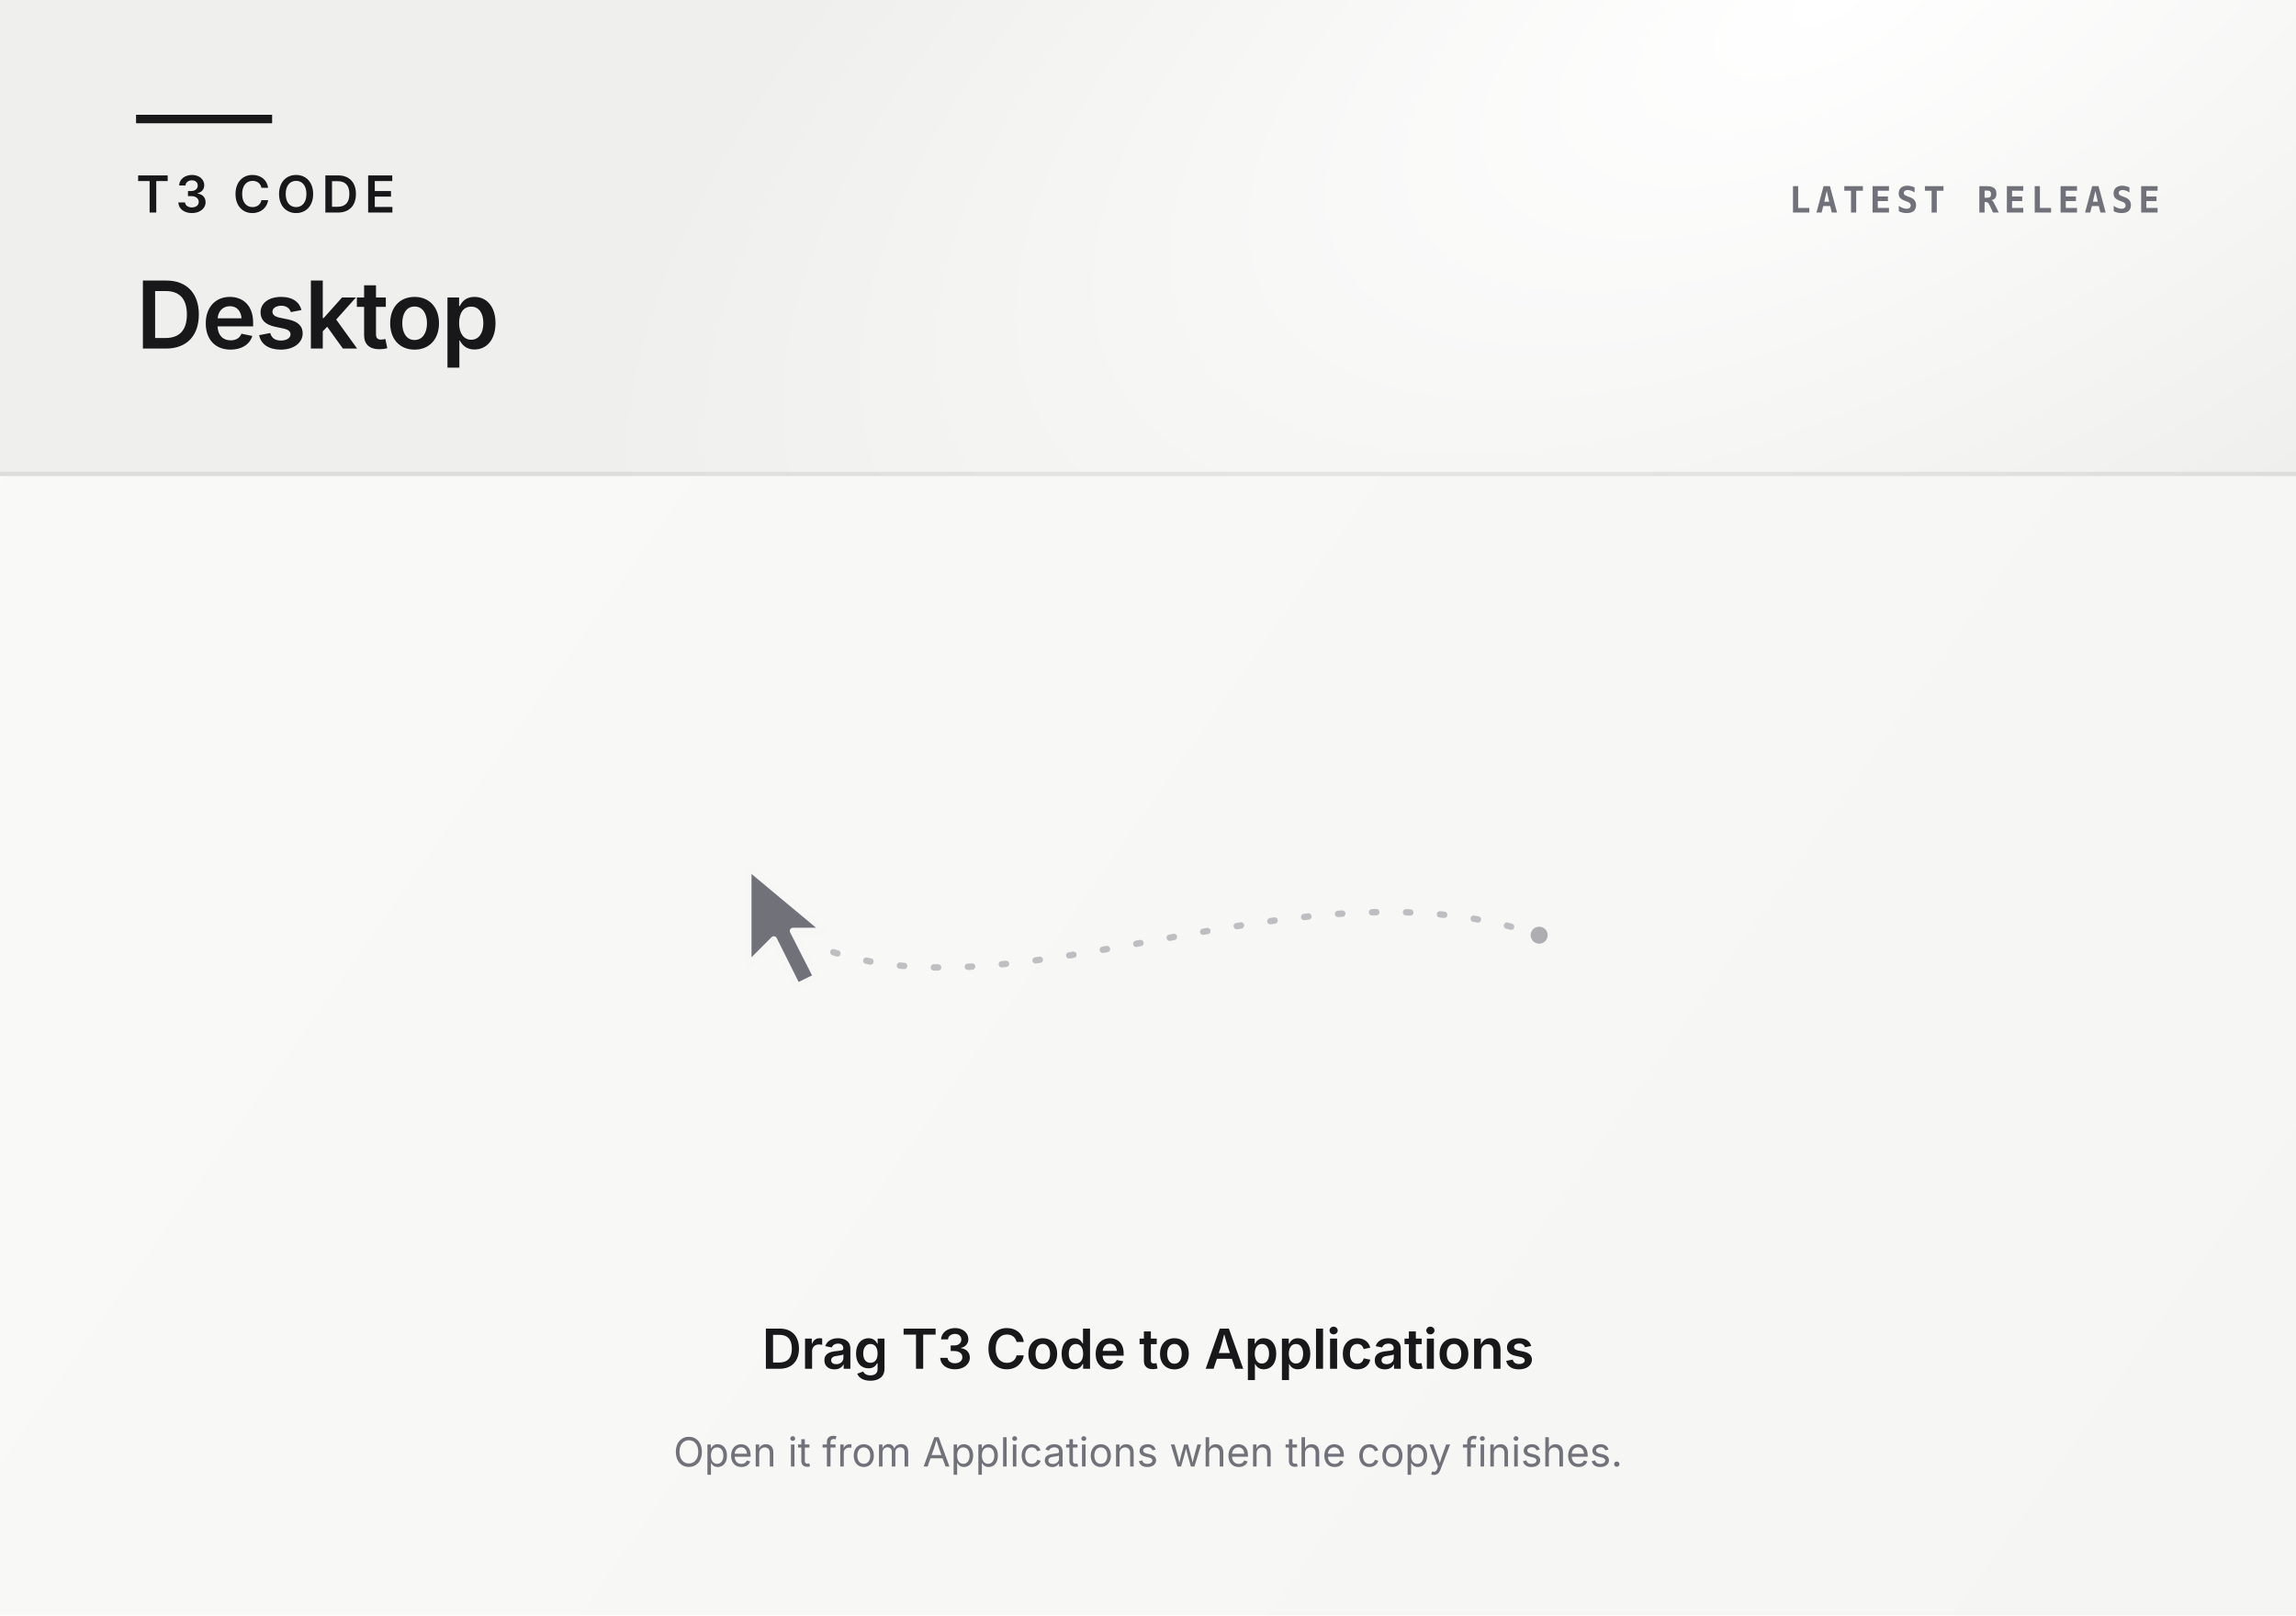
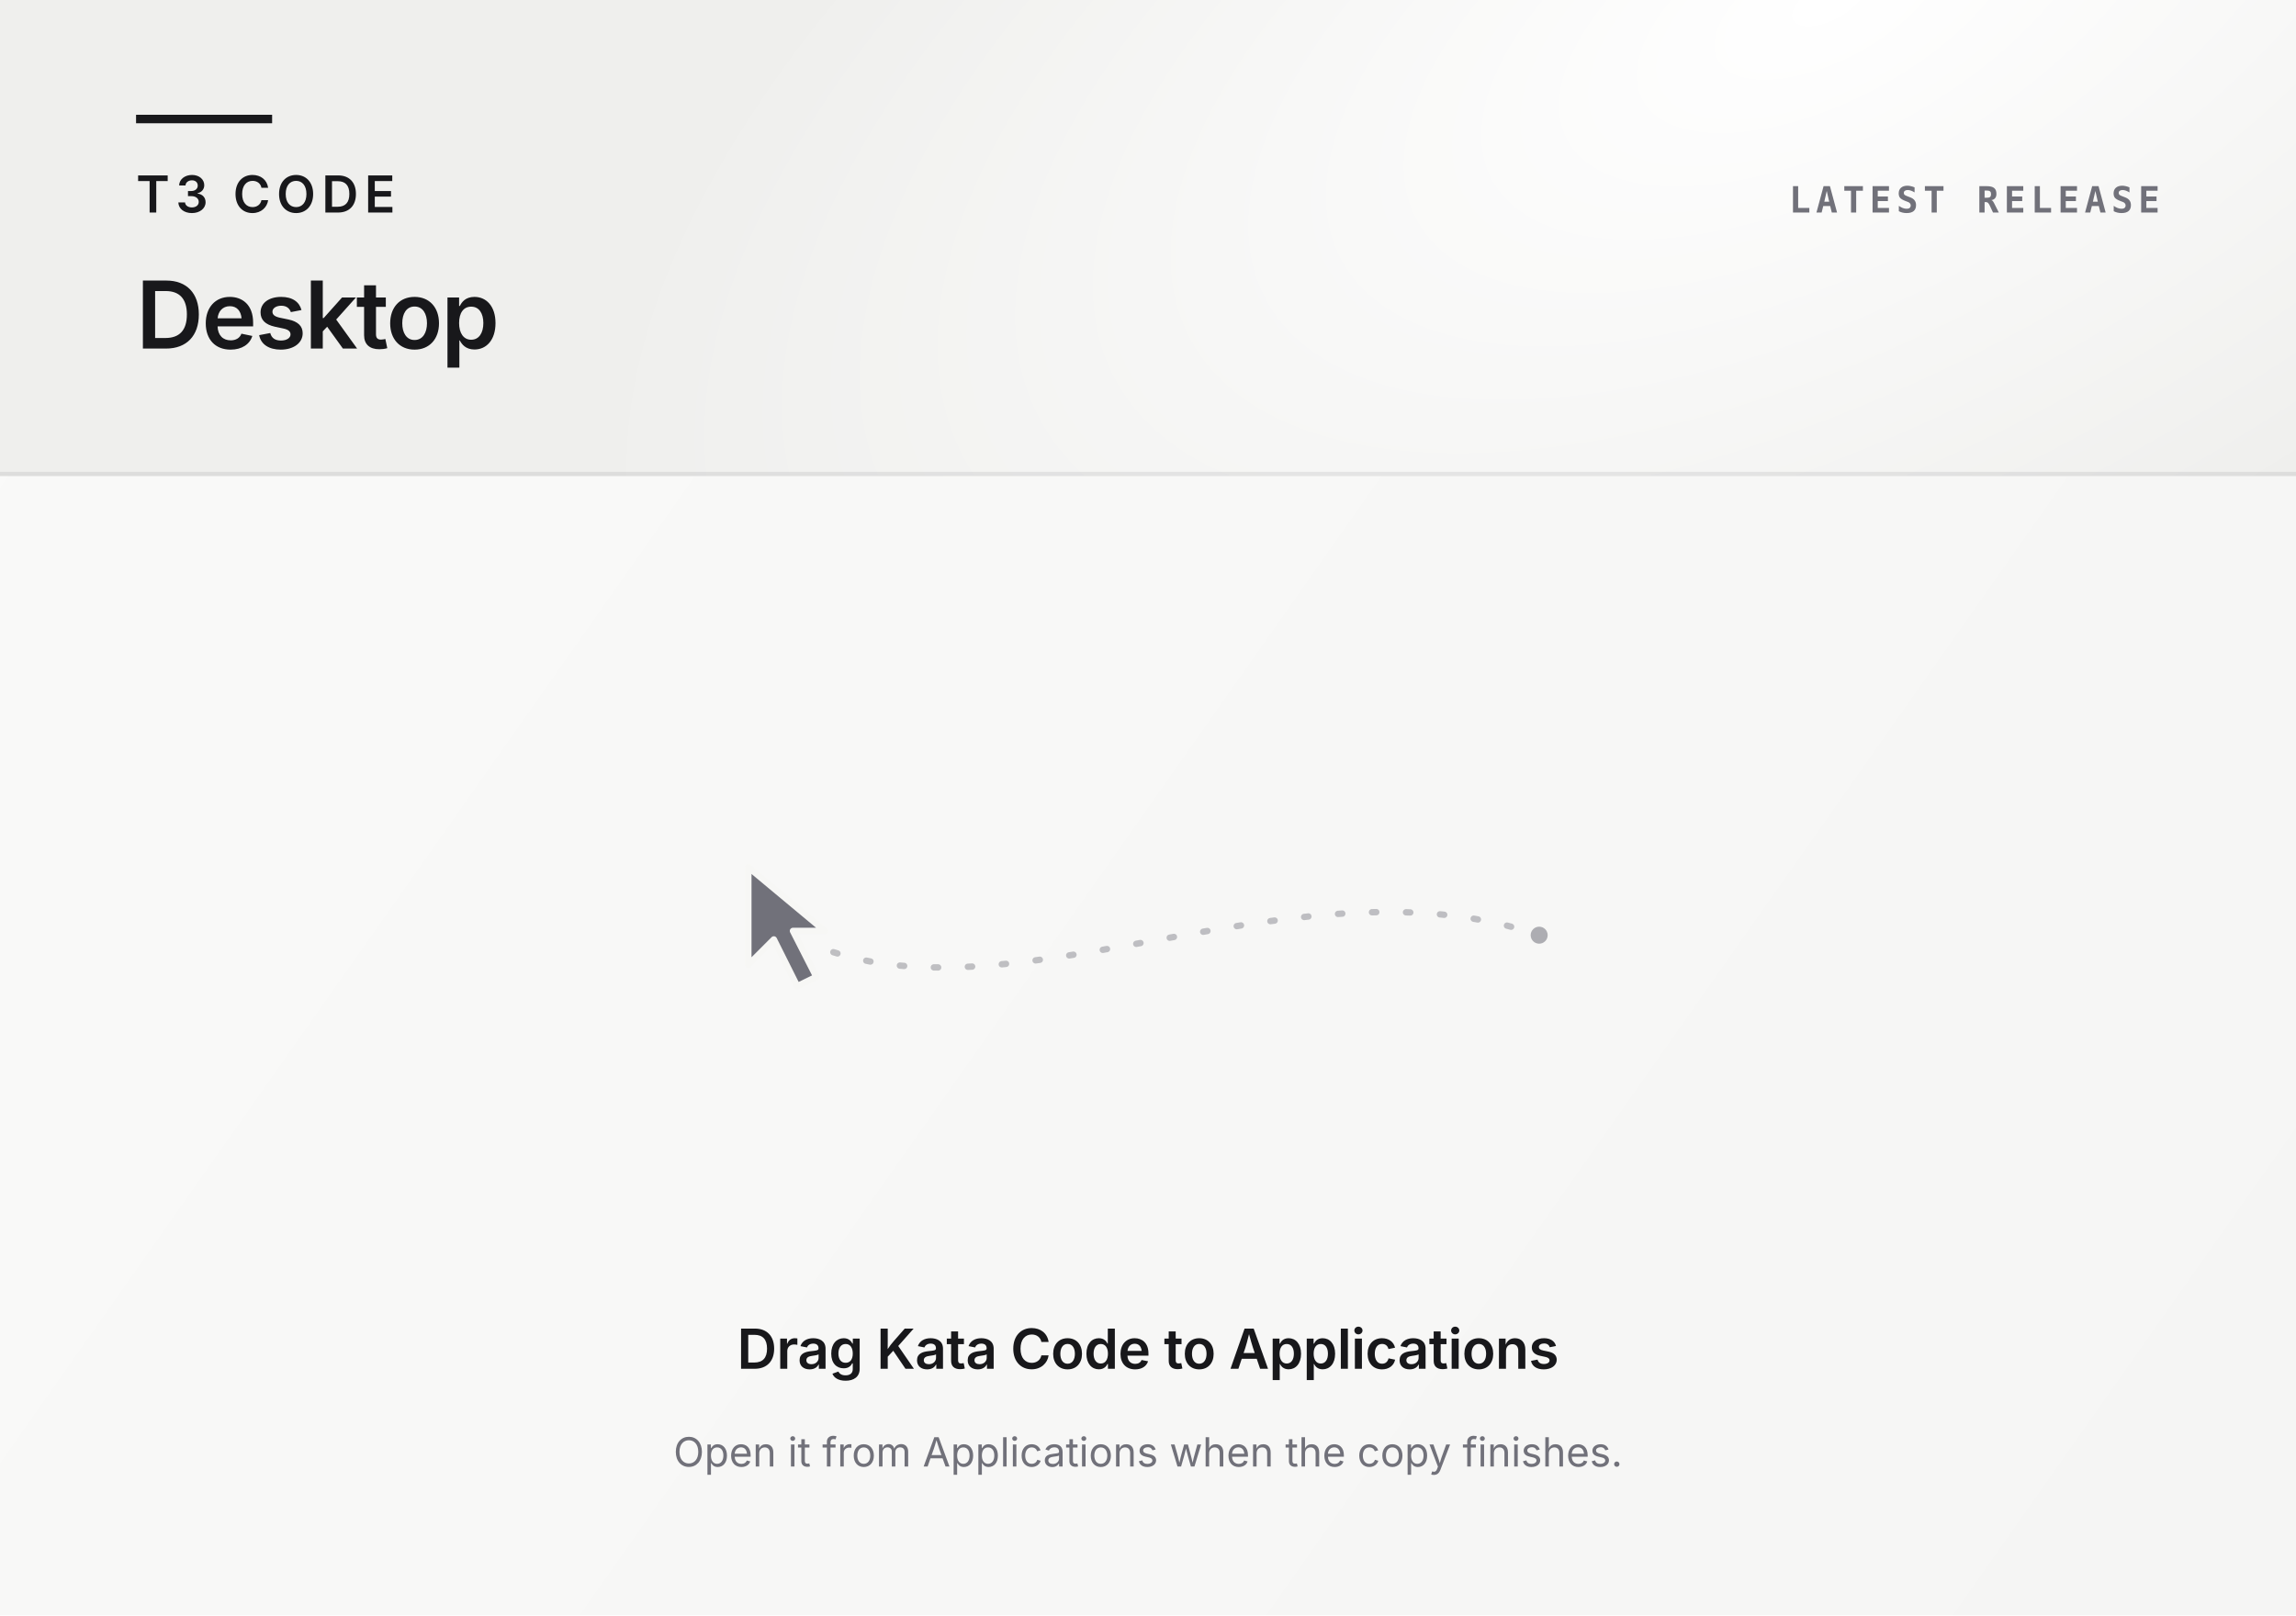
<svg xmlns="http://www.w3.org/2000/svg" width="1080" height="760" viewBox="0 0 540 380" fill="none">
  <defs>
    <linearGradient id="latest-surface" x1="0" y1="0" x2="540" y2="380" gradientUnits="userSpaceOnUse">
      <stop stop-color="#FAFAF9" />
      <stop offset="1" stop-color="#F5F5F4" />
    </linearGradient>
    <radialGradient id="latest-light" cx="0" cy="0" r="1" gradientUnits="userSpaceOnUse" gradientTransform="translate(430 0) rotate(152) scale(320 150)">
      <stop stop-color="#FFFFFF" />
      <stop offset="1" stop-color="#FFFFFF" stop-opacity="0" />
    </radialGradient>
  </defs>
  <rect width="540" height="380" fill="url(#latest-surface)" />
  <rect width="540" height="112" fill="#EFEFED" />
  <rect width="540" height="112" fill="url(#latest-light)" />
  <path d="M0 111.5H540" stroke="#18181B" stroke-opacity="0.08" />
  <path d="M32 28H64" stroke="#18181B" stroke-width="2" />
  <g font-family="-apple-system, BlinkMacSystemFont, sans-serif" fill="#18181B">
    <text x="32" y="50" font-size="12" font-weight="600" letter-spacing="1.4">T3 CODE</text>
    <text x="32" y="82" font-size="22" font-weight="600" letter-spacing="-0.45">Desktop</text>
    <text x="508" y="50" text-anchor="end" font-family="ui-monospace, SFMono-Regular, Menlo, monospace" font-size="8.5" font-weight="600" letter-spacing="1.2" fill="#71717A">LATEST RELEASE</text>
  </g>
  <path d="M196 224C242 239 307 201 362 220" stroke="#71717A" stroke-width="1.5" stroke-linecap="round" stroke-dasharray="1 7" opacity="0.42" />
  <circle cx="362" cy="220" r="2" fill="#71717A" opacity="0.55" />
  <path d="M176 204V227L182 221L187.5 232L192 229.8L186.5 219H194L176 204Z" fill="#71717A" stroke="#F7F7F5" stroke-width="1.5" stroke-linejoin="round" />
  <g font-family="-apple-system, BlinkMacSystemFont, sans-serif" text-anchor="middle">
-     <text x="270" y="322" font-size="13" font-weight="600" letter-spacing="-0.1" fill="#18181B">Drag T3 Code to Applications</text>
+     <text x="270" y="322" font-size="13" font-weight="600" letter-spacing="-0.1" fill="#18181B">Drag Kata Code to Applications</text>
    <text x="270" y="345" font-size="9.5" fill="#71717A">Open it from Applications when the copy finishes.</text>
  </g>
</svg>
